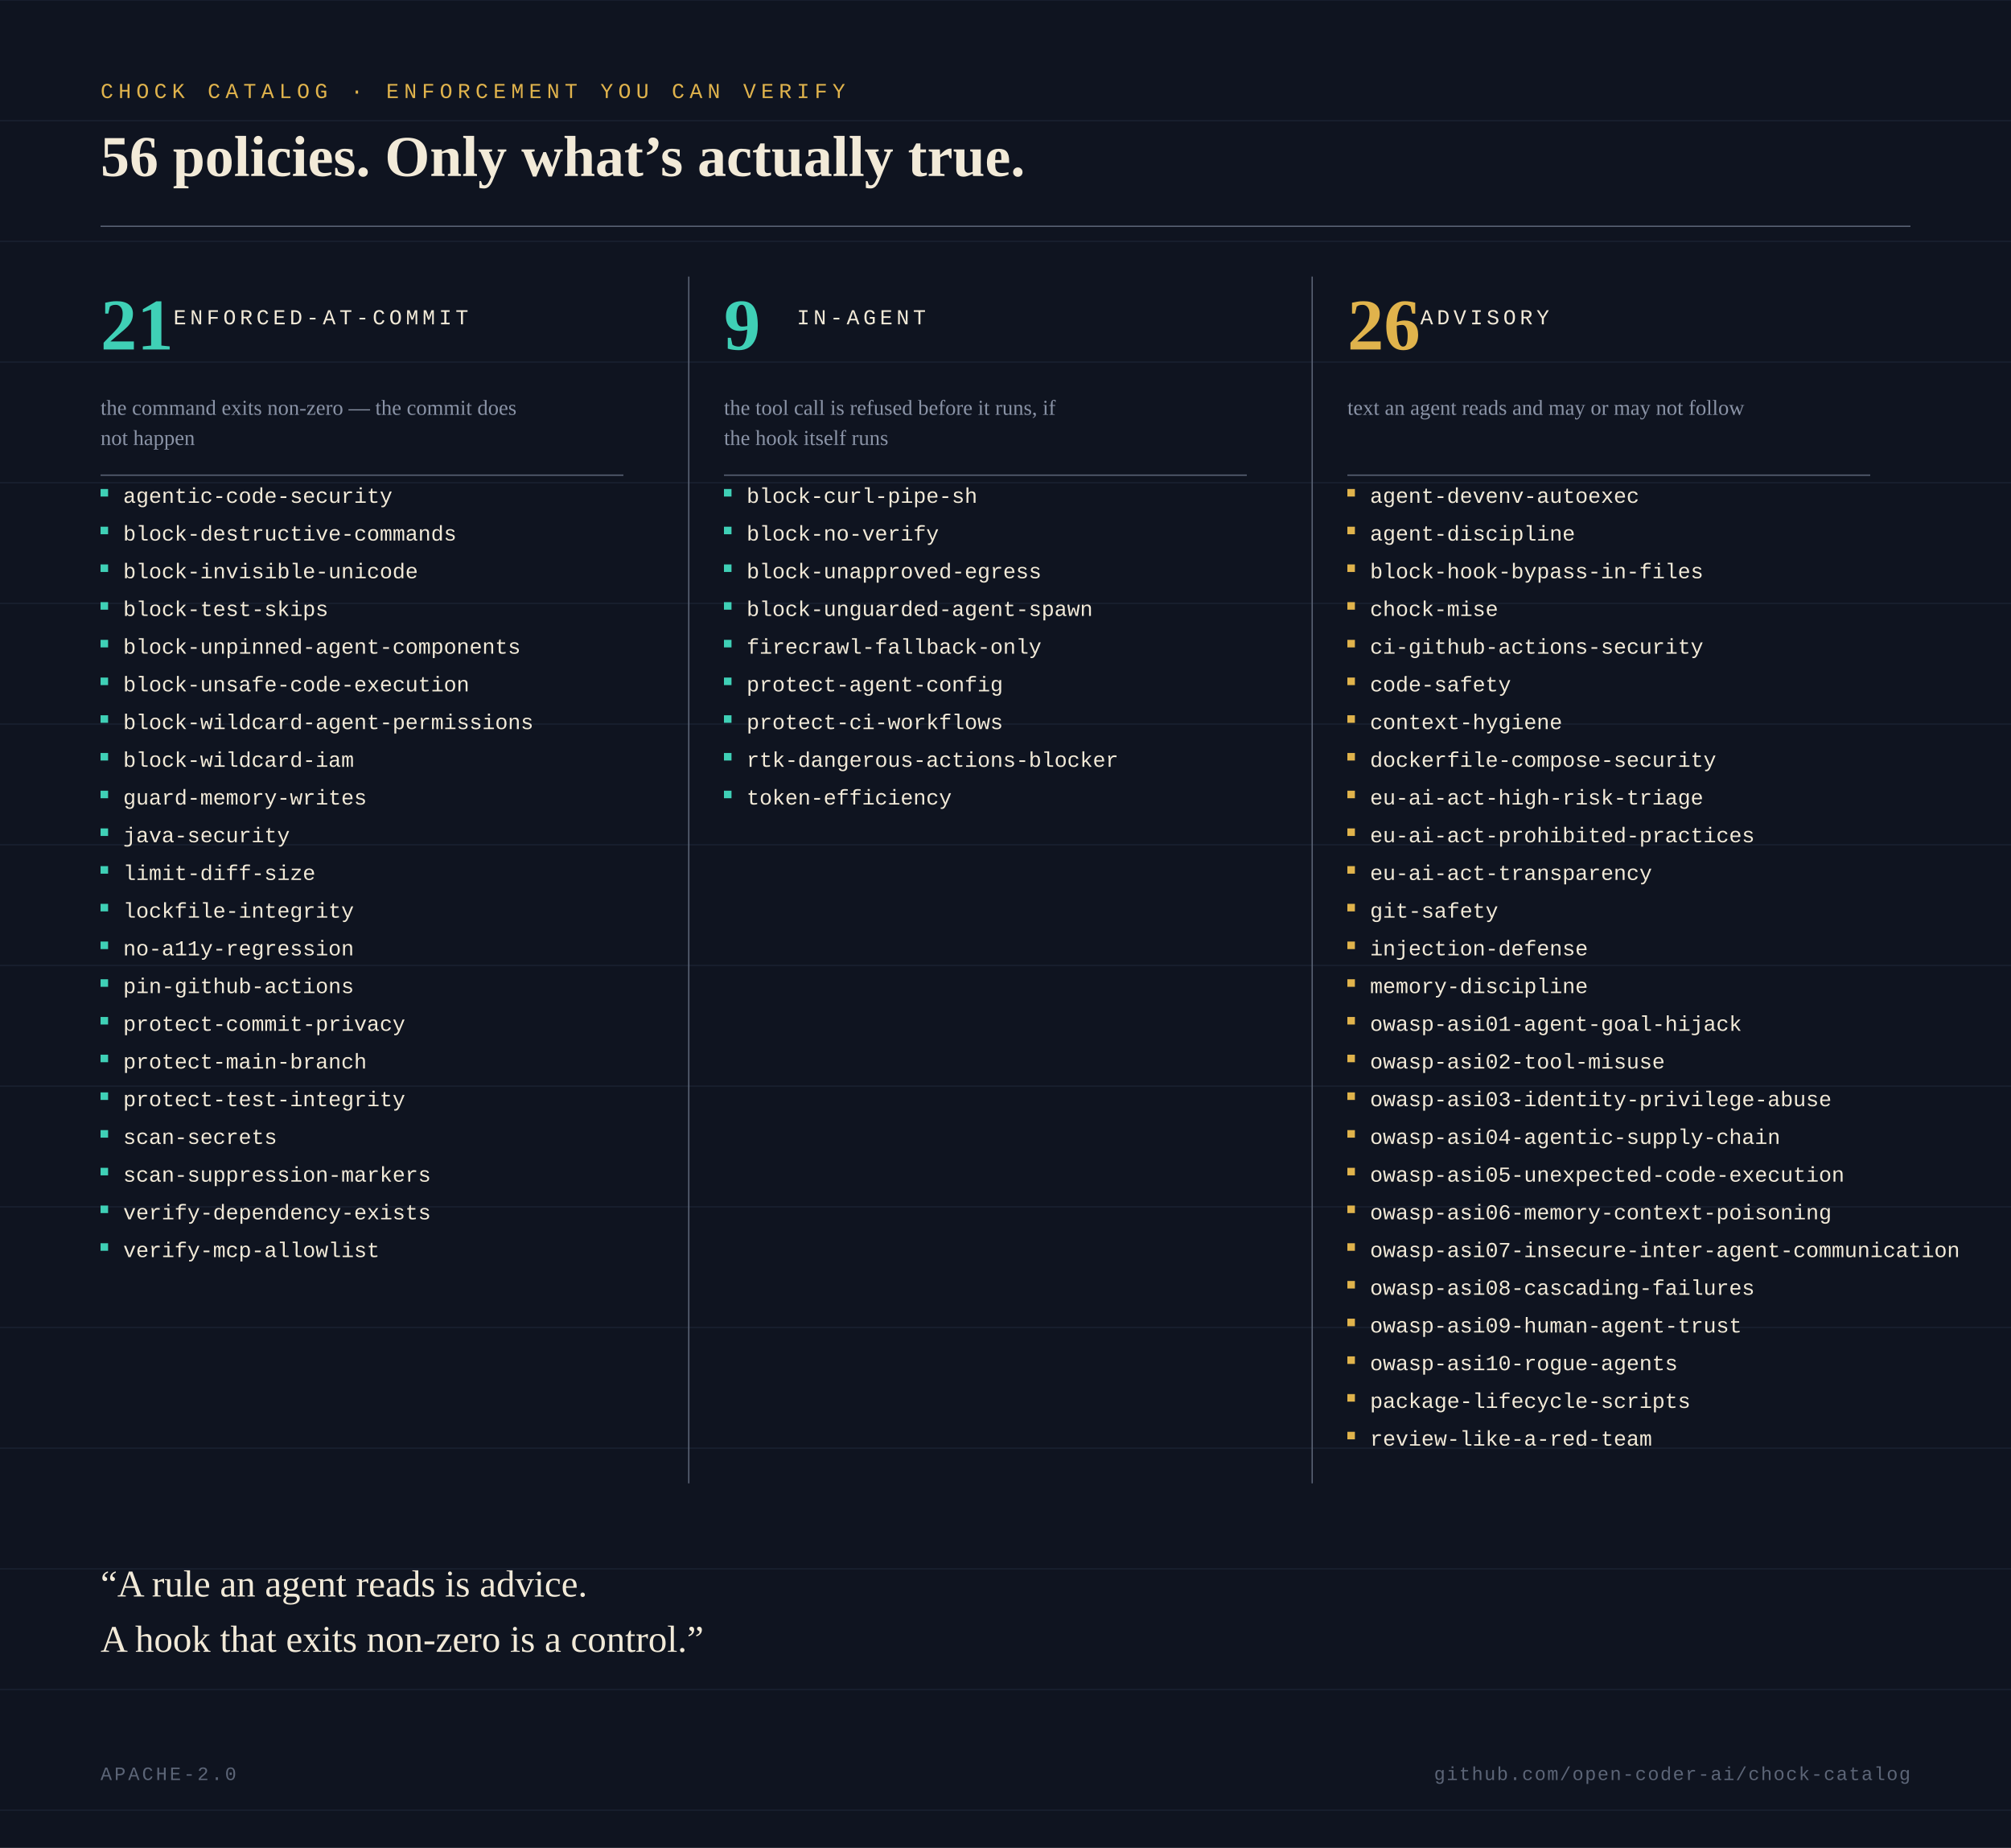
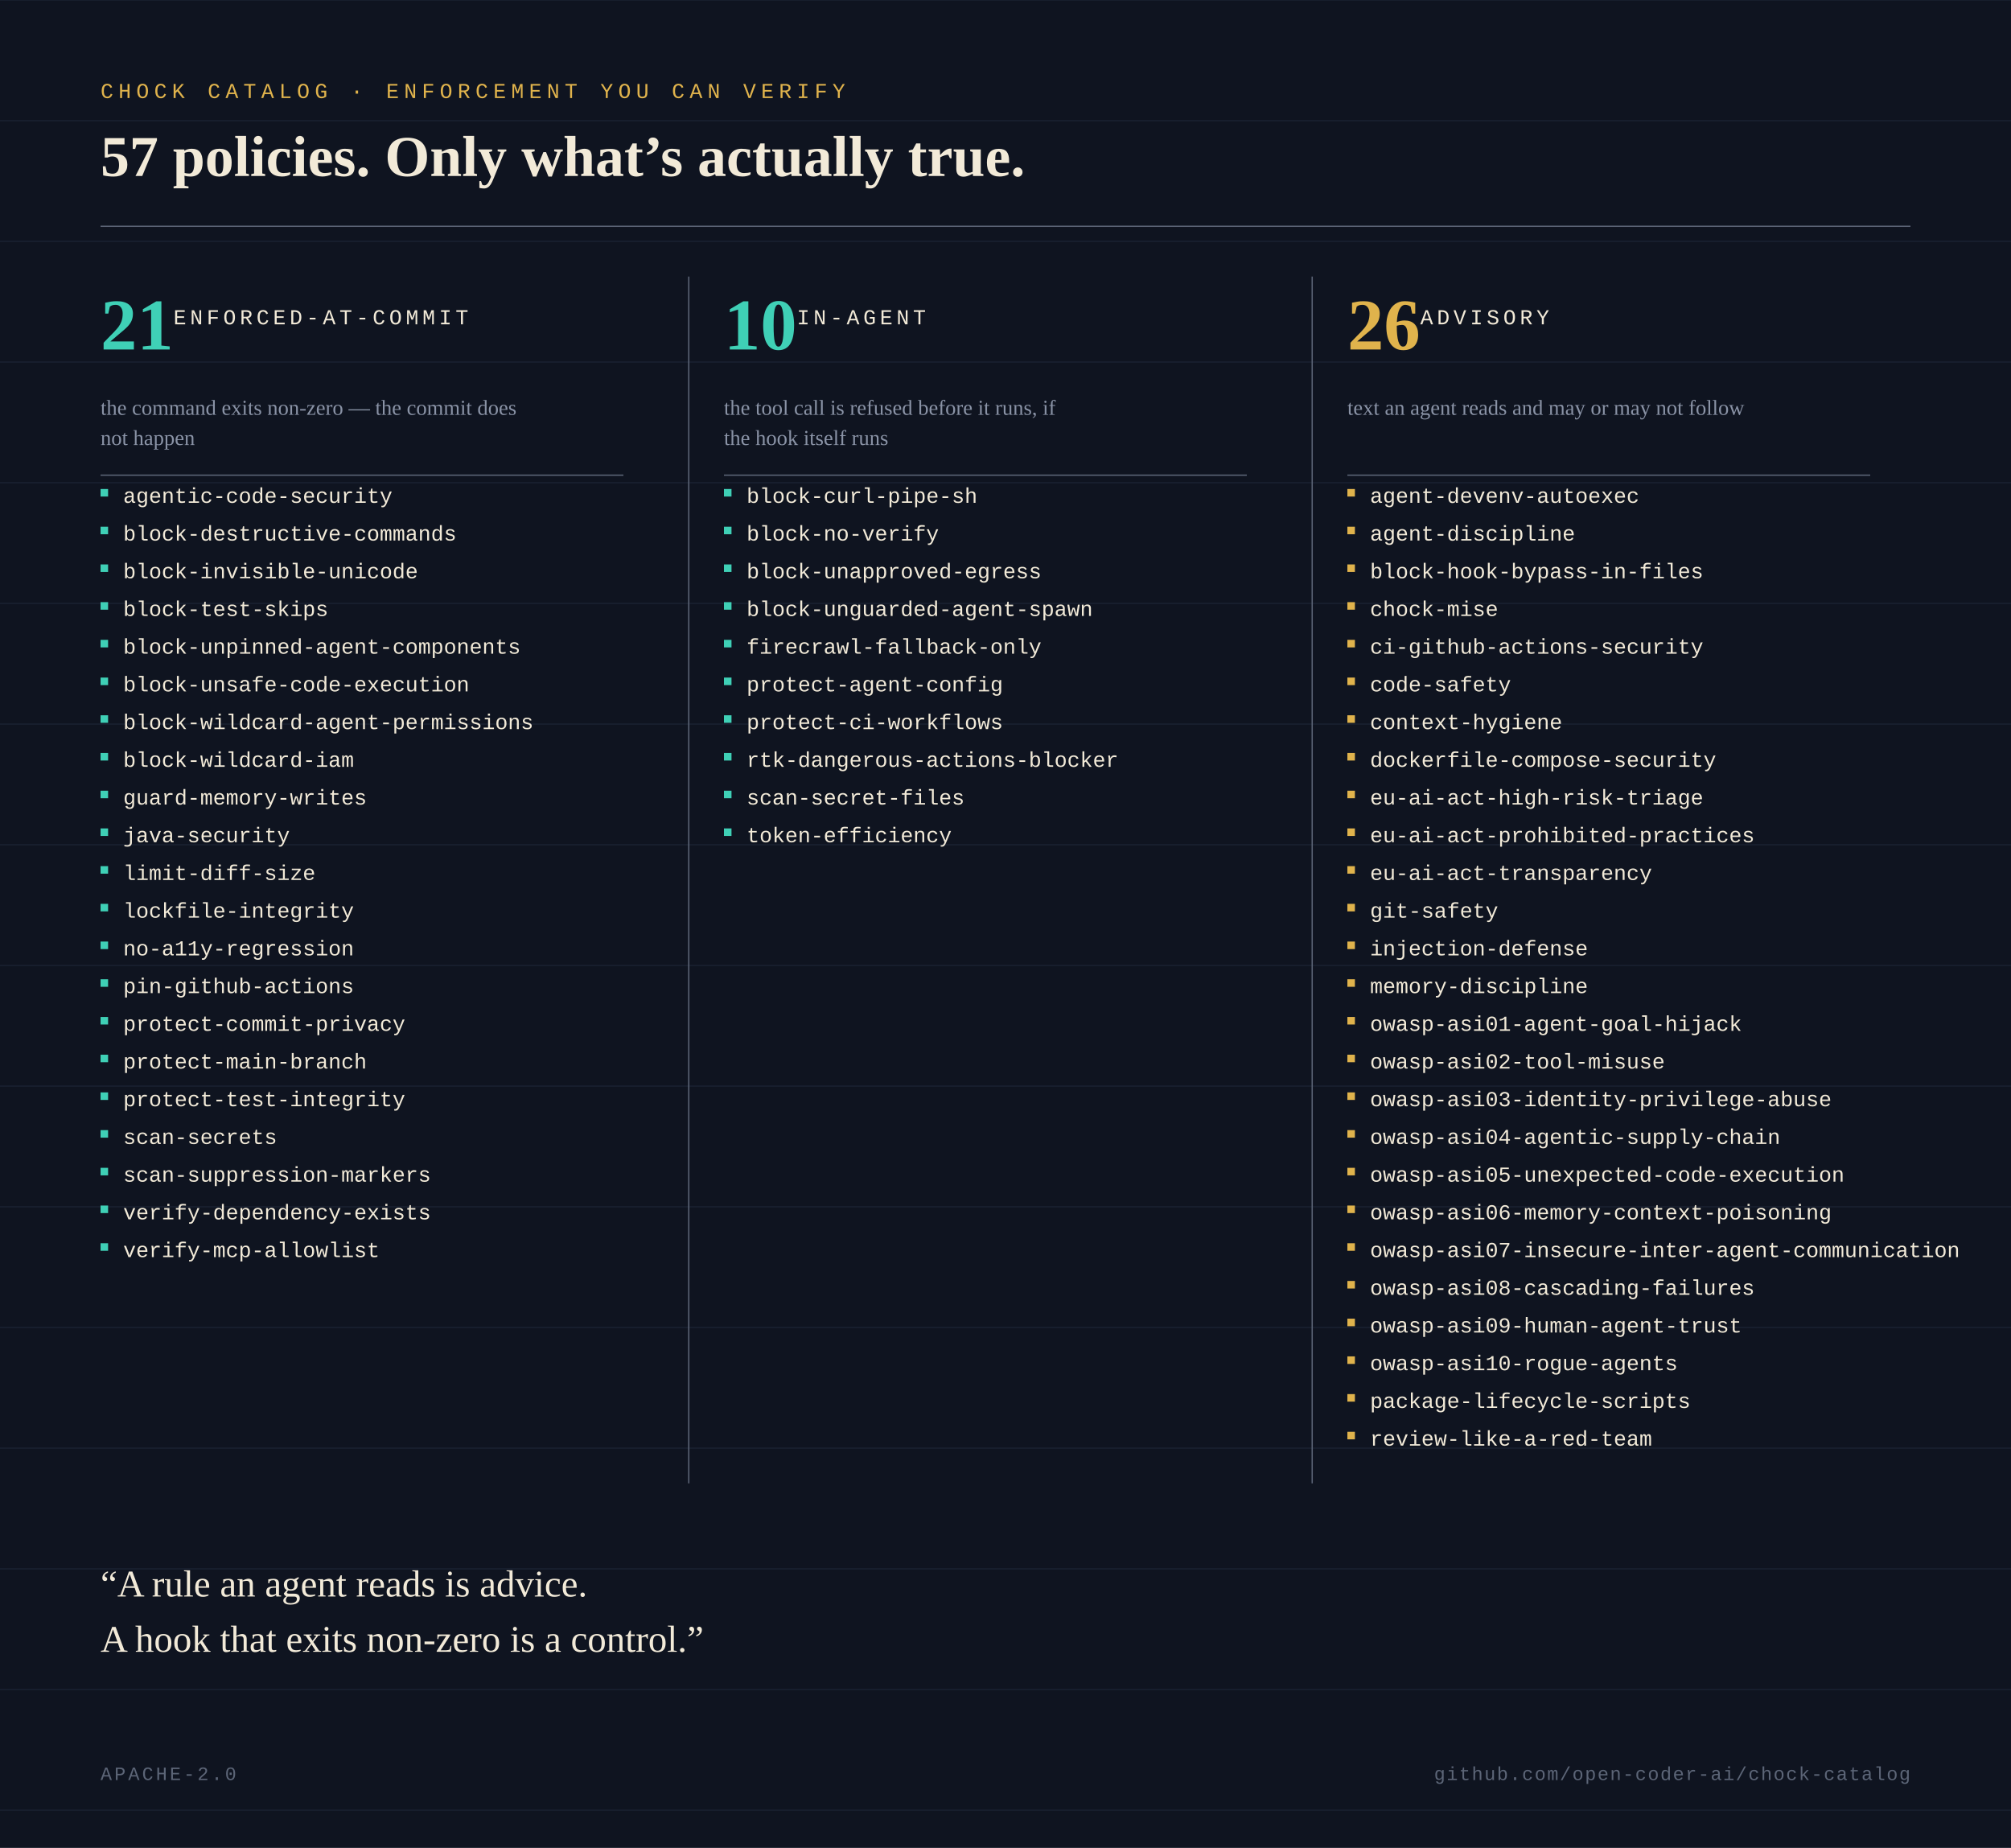
- <svg xmlns="http://www.w3.org/2000/svg" viewBox="0 0 1600 1470" width="1600" height="1470" role="img" aria-label="56 policies: 21 enforced-at-commit, 9 in-agent, 26 advisory">
+ <svg xmlns="http://www.w3.org/2000/svg" viewBox="0 0 1600 1470" width="1600" height="1470" role="img" aria-label="57 policies: 21 enforced-at-commit, 10 in-agent, 26 advisory">
  <rect width="1600" height="1470" fill="#0f1420" />
  <line x1="0" y1="0" x2="1600" y2="0" stroke="#1a2130" stroke-width="1" />
  <line x1="0" y1="96" x2="1600" y2="96" stroke="#1a2130" stroke-width="1" />
  <line x1="0" y1="192" x2="1600" y2="192" stroke="#1a2130" stroke-width="1" />
  <line x1="0" y1="288" x2="1600" y2="288" stroke="#1a2130" stroke-width="1" />
  <line x1="0" y1="384" x2="1600" y2="384" stroke="#1a2130" stroke-width="1" />
  <line x1="0" y1="480" x2="1600" y2="480" stroke="#1a2130" stroke-width="1" />
  <line x1="0" y1="576" x2="1600" y2="576" stroke="#1a2130" stroke-width="1" />
  <line x1="0" y1="672" x2="1600" y2="672" stroke="#1a2130" stroke-width="1" />
  <line x1="0" y1="768" x2="1600" y2="768" stroke="#1a2130" stroke-width="1" />
  <line x1="0" y1="864" x2="1600" y2="864" stroke="#1a2130" stroke-width="1" />
  <line x1="0" y1="960" x2="1600" y2="960" stroke="#1a2130" stroke-width="1" />
  <line x1="0" y1="1056" x2="1600" y2="1056" stroke="#1a2130" stroke-width="1" />
  <line x1="0" y1="1152" x2="1600" y2="1152" stroke="#1a2130" stroke-width="1" />
  <line x1="0" y1="1248" x2="1600" y2="1248" stroke="#1a2130" stroke-width="1" />
  <line x1="0" y1="1344" x2="1600" y2="1344" stroke="#1a2130" stroke-width="1" />
  <line x1="0" y1="1440" x2="1600" y2="1440" stroke="#1a2130" stroke-width="1" />
  <text x="80" y="78" font-family="'Cascadia Code', Consolas, 'Courier New', monospace" font-size="17" letter-spacing="4" fill="#e0b34c">CHOCK CATALOG · ENFORCEMENT YOU CAN VERIFY</text>
-   <text x="80" y="140" font-family="Georgia, 'Times New Roman', serif" font-size="46" font-weight="bold" fill="#f2ead8">56 policies. Only what’s actually true.</text>
+   <text x="80" y="140" font-family="Georgia, 'Times New Roman', serif" font-size="46" font-weight="bold" fill="#f2ead8">57 policies. Only what’s actually true.</text>
  <line x1="80" y1="180" x2="1520" y2="180" stroke="#5c6577" stroke-width="1" />
  <text x="80" y="278" font-family="Georgia, 'Times New Roman', serif" font-size="58" font-weight="bold" fill="#3fd0b6">21</text>
  <text x="138" y="258" font-family="'Cascadia Code', Consolas, 'Courier New', monospace" font-size="17" letter-spacing="3" fill="#f2ead8">ENFORCED-AT-COMMIT</text>
  <text x="80" y="330" font-family="Georgia, 'Times New Roman', serif" font-size="17" fill="#8a93a6">the command exits non-zero — the commit does</text>
  <text x="80" y="354" font-family="Georgia, 'Times New Roman', serif" font-size="17" fill="#8a93a6">not happen</text>
  <line x1="80" y1="378" x2="496" y2="378" stroke="#5c6577" stroke-width="1" />
  <rect x="80" y="389" width="6" height="6" fill="#3fd0b6" />
  <text x="98" y="400" font-family="'Cascadia Code', Consolas, 'Courier New', monospace" font-size="17" fill="#f2ead8">agentic-code-security</text>
  <rect x="80" y="419" width="6" height="6" fill="#3fd0b6" />
  <text x="98" y="430" font-family="'Cascadia Code', Consolas, 'Courier New', monospace" font-size="17" fill="#f2ead8">block-destructive-commands</text>
  <rect x="80" y="449" width="6" height="6" fill="#3fd0b6" />
  <text x="98" y="460" font-family="'Cascadia Code', Consolas, 'Courier New', monospace" font-size="17" fill="#f2ead8">block-invisible-unicode</text>
  <rect x="80" y="479" width="6" height="6" fill="#3fd0b6" />
  <text x="98" y="490" font-family="'Cascadia Code', Consolas, 'Courier New', monospace" font-size="17" fill="#f2ead8">block-test-skips</text>
  <rect x="80" y="509" width="6" height="6" fill="#3fd0b6" />
  <text x="98" y="520" font-family="'Cascadia Code', Consolas, 'Courier New', monospace" font-size="17" fill="#f2ead8">block-unpinned-agent-components</text>
  <rect x="80" y="539" width="6" height="6" fill="#3fd0b6" />
  <text x="98" y="550" font-family="'Cascadia Code', Consolas, 'Courier New', monospace" font-size="17" fill="#f2ead8">block-unsafe-code-execution</text>
  <rect x="80" y="569" width="6" height="6" fill="#3fd0b6" />
  <text x="98" y="580" font-family="'Cascadia Code', Consolas, 'Courier New', monospace" font-size="17" fill="#f2ead8">block-wildcard-agent-permissions</text>
  <rect x="80" y="599" width="6" height="6" fill="#3fd0b6" />
  <text x="98" y="610" font-family="'Cascadia Code', Consolas, 'Courier New', monospace" font-size="17" fill="#f2ead8">block-wildcard-iam</text>
  <rect x="80" y="629" width="6" height="6" fill="#3fd0b6" />
  <text x="98" y="640" font-family="'Cascadia Code', Consolas, 'Courier New', monospace" font-size="17" fill="#f2ead8">guard-memory-writes</text>
  <rect x="80" y="659" width="6" height="6" fill="#3fd0b6" />
  <text x="98" y="670" font-family="'Cascadia Code', Consolas, 'Courier New', monospace" font-size="17" fill="#f2ead8">java-security</text>
  <rect x="80" y="689" width="6" height="6" fill="#3fd0b6" />
  <text x="98" y="700" font-family="'Cascadia Code', Consolas, 'Courier New', monospace" font-size="17" fill="#f2ead8">limit-diff-size</text>
  <rect x="80" y="719" width="6" height="6" fill="#3fd0b6" />
  <text x="98" y="730" font-family="'Cascadia Code', Consolas, 'Courier New', monospace" font-size="17" fill="#f2ead8">lockfile-integrity</text>
  <rect x="80" y="749" width="6" height="6" fill="#3fd0b6" />
  <text x="98" y="760" font-family="'Cascadia Code', Consolas, 'Courier New', monospace" font-size="17" fill="#f2ead8">no-a11y-regression</text>
  <rect x="80" y="779" width="6" height="6" fill="#3fd0b6" />
  <text x="98" y="790" font-family="'Cascadia Code', Consolas, 'Courier New', monospace" font-size="17" fill="#f2ead8">pin-github-actions</text>
  <rect x="80" y="809" width="6" height="6" fill="#3fd0b6" />
  <text x="98" y="820" font-family="'Cascadia Code', Consolas, 'Courier New', monospace" font-size="17" fill="#f2ead8">protect-commit-privacy</text>
  <rect x="80" y="839" width="6" height="6" fill="#3fd0b6" />
  <text x="98" y="850" font-family="'Cascadia Code', Consolas, 'Courier New', monospace" font-size="17" fill="#f2ead8">protect-main-branch</text>
  <rect x="80" y="869" width="6" height="6" fill="#3fd0b6" />
  <text x="98" y="880" font-family="'Cascadia Code', Consolas, 'Courier New', monospace" font-size="17" fill="#f2ead8">protect-test-integrity</text>
  <rect x="80" y="899" width="6" height="6" fill="#3fd0b6" />
  <text x="98" y="910" font-family="'Cascadia Code', Consolas, 'Courier New', monospace" font-size="17" fill="#f2ead8">scan-secrets</text>
  <rect x="80" y="929" width="6" height="6" fill="#3fd0b6" />
  <text x="98" y="940" font-family="'Cascadia Code', Consolas, 'Courier New', monospace" font-size="17" fill="#f2ead8">scan-suppression-markers</text>
  <rect x="80" y="959" width="6" height="6" fill="#3fd0b6" />
  <text x="98" y="970" font-family="'Cascadia Code', Consolas, 'Courier New', monospace" font-size="17" fill="#f2ead8">verify-dependency-exists</text>
  <rect x="80" y="989" width="6" height="6" fill="#3fd0b6" />
  <text x="98" y="1000" font-family="'Cascadia Code', Consolas, 'Courier New', monospace" font-size="17" fill="#f2ead8">verify-mcp-allowlist</text>
  <line x1="548" y1="220" x2="548" y2="1180" stroke="#5c6577" stroke-width="1" />
-   <text x="576" y="278" font-family="Georgia, 'Times New Roman', serif" font-size="58" font-weight="bold" fill="#3fd0b6">9</text>
+   <text x="576" y="278" font-family="Georgia, 'Times New Roman', serif" font-size="58" font-weight="bold" fill="#3fd0b6">10</text>
  <text x="634" y="258" font-family="'Cascadia Code', Consolas, 'Courier New', monospace" font-size="17" letter-spacing="3" fill="#f2ead8">IN-AGENT</text>
  <text x="576" y="330" font-family="Georgia, 'Times New Roman', serif" font-size="17" fill="#8a93a6">the tool call is refused before it runs, if</text>
  <text x="576" y="354" font-family="Georgia, 'Times New Roman', serif" font-size="17" fill="#8a93a6">the hook itself runs</text>
  <line x1="576" y1="378" x2="992" y2="378" stroke="#5c6577" stroke-width="1" />
  <rect x="576" y="389" width="6" height="6" fill="#3fd0b6" />
  <text x="594" y="400" font-family="'Cascadia Code', Consolas, 'Courier New', monospace" font-size="17" fill="#f2ead8">block-curl-pipe-sh</text>
  <rect x="576" y="419" width="6" height="6" fill="#3fd0b6" />
  <text x="594" y="430" font-family="'Cascadia Code', Consolas, 'Courier New', monospace" font-size="17" fill="#f2ead8">block-no-verify</text>
  <rect x="576" y="449" width="6" height="6" fill="#3fd0b6" />
  <text x="594" y="460" font-family="'Cascadia Code', Consolas, 'Courier New', monospace" font-size="17" fill="#f2ead8">block-unapproved-egress</text>
  <rect x="576" y="479" width="6" height="6" fill="#3fd0b6" />
  <text x="594" y="490" font-family="'Cascadia Code', Consolas, 'Courier New', monospace" font-size="17" fill="#f2ead8">block-unguarded-agent-spawn</text>
  <rect x="576" y="509" width="6" height="6" fill="#3fd0b6" />
  <text x="594" y="520" font-family="'Cascadia Code', Consolas, 'Courier New', monospace" font-size="17" fill="#f2ead8">firecrawl-fallback-only</text>
  <rect x="576" y="539" width="6" height="6" fill="#3fd0b6" />
  <text x="594" y="550" font-family="'Cascadia Code', Consolas, 'Courier New', monospace" font-size="17" fill="#f2ead8">protect-agent-config</text>
  <rect x="576" y="569" width="6" height="6" fill="#3fd0b6" />
  <text x="594" y="580" font-family="'Cascadia Code', Consolas, 'Courier New', monospace" font-size="17" fill="#f2ead8">protect-ci-workflows</text>
  <rect x="576" y="599" width="6" height="6" fill="#3fd0b6" />
  <text x="594" y="610" font-family="'Cascadia Code', Consolas, 'Courier New', monospace" font-size="17" fill="#f2ead8">rtk-dangerous-actions-blocker</text>
  <rect x="576" y="629" width="6" height="6" fill="#3fd0b6" />
-   <text x="594" y="640" font-family="'Cascadia Code', Consolas, 'Courier New', monospace" font-size="17" fill="#f2ead8">token-efficiency</text>
+   <text x="594" y="640" font-family="'Cascadia Code', Consolas, 'Courier New', monospace" font-size="17" fill="#f2ead8">scan-secret-files</text>
+   <rect x="576" y="659" width="6" height="6" fill="#3fd0b6" />
+   <text x="594" y="670" font-family="'Cascadia Code', Consolas, 'Courier New', monospace" font-size="17" fill="#f2ead8">token-efficiency</text>
  <line x1="1044" y1="220" x2="1044" y2="1180" stroke="#5c6577" stroke-width="1" />
  <text x="1072" y="278" font-family="Georgia, 'Times New Roman', serif" font-size="58" font-weight="bold" fill="#e0b34c">26</text>
  <text x="1130" y="258" font-family="'Cascadia Code', Consolas, 'Courier New', monospace" font-size="17" letter-spacing="3" fill="#f2ead8">ADVISORY</text>
  <text x="1072" y="330" font-family="Georgia, 'Times New Roman', serif" font-size="17" fill="#8a93a6">text an agent reads and may or may not follow</text>
  <line x1="1072" y1="378" x2="1488" y2="378" stroke="#5c6577" stroke-width="1" />
  <rect x="1072" y="389" width="6" height="6" fill="#e0b34c" />
  <text x="1090" y="400" font-family="'Cascadia Code', Consolas, 'Courier New', monospace" font-size="17" fill="#f2ead8">agent-devenv-autoexec</text>
  <rect x="1072" y="419" width="6" height="6" fill="#e0b34c" />
  <text x="1090" y="430" font-family="'Cascadia Code', Consolas, 'Courier New', monospace" font-size="17" fill="#f2ead8">agent-discipline</text>
  <rect x="1072" y="449" width="6" height="6" fill="#e0b34c" />
  <text x="1090" y="460" font-family="'Cascadia Code', Consolas, 'Courier New', monospace" font-size="17" fill="#f2ead8">block-hook-bypass-in-files</text>
  <rect x="1072" y="479" width="6" height="6" fill="#e0b34c" />
  <text x="1090" y="490" font-family="'Cascadia Code', Consolas, 'Courier New', monospace" font-size="17" fill="#f2ead8">chock-mise</text>
  <rect x="1072" y="509" width="6" height="6" fill="#e0b34c" />
  <text x="1090" y="520" font-family="'Cascadia Code', Consolas, 'Courier New', monospace" font-size="17" fill="#f2ead8">ci-github-actions-security</text>
  <rect x="1072" y="539" width="6" height="6" fill="#e0b34c" />
  <text x="1090" y="550" font-family="'Cascadia Code', Consolas, 'Courier New', monospace" font-size="17" fill="#f2ead8">code-safety</text>
  <rect x="1072" y="569" width="6" height="6" fill="#e0b34c" />
  <text x="1090" y="580" font-family="'Cascadia Code', Consolas, 'Courier New', monospace" font-size="17" fill="#f2ead8">context-hygiene</text>
  <rect x="1072" y="599" width="6" height="6" fill="#e0b34c" />
  <text x="1090" y="610" font-family="'Cascadia Code', Consolas, 'Courier New', monospace" font-size="17" fill="#f2ead8">dockerfile-compose-security</text>
  <rect x="1072" y="629" width="6" height="6" fill="#e0b34c" />
  <text x="1090" y="640" font-family="'Cascadia Code', Consolas, 'Courier New', monospace" font-size="17" fill="#f2ead8">eu-ai-act-high-risk-triage</text>
  <rect x="1072" y="659" width="6" height="6" fill="#e0b34c" />
  <text x="1090" y="670" font-family="'Cascadia Code', Consolas, 'Courier New', monospace" font-size="17" fill="#f2ead8">eu-ai-act-prohibited-practices</text>
  <rect x="1072" y="689" width="6" height="6" fill="#e0b34c" />
  <text x="1090" y="700" font-family="'Cascadia Code', Consolas, 'Courier New', monospace" font-size="17" fill="#f2ead8">eu-ai-act-transparency</text>
  <rect x="1072" y="719" width="6" height="6" fill="#e0b34c" />
  <text x="1090" y="730" font-family="'Cascadia Code', Consolas, 'Courier New', monospace" font-size="17" fill="#f2ead8">git-safety</text>
  <rect x="1072" y="749" width="6" height="6" fill="#e0b34c" />
  <text x="1090" y="760" font-family="'Cascadia Code', Consolas, 'Courier New', monospace" font-size="17" fill="#f2ead8">injection-defense</text>
  <rect x="1072" y="779" width="6" height="6" fill="#e0b34c" />
  <text x="1090" y="790" font-family="'Cascadia Code', Consolas, 'Courier New', monospace" font-size="17" fill="#f2ead8">memory-discipline</text>
  <rect x="1072" y="809" width="6" height="6" fill="#e0b34c" />
  <text x="1090" y="820" font-family="'Cascadia Code', Consolas, 'Courier New', monospace" font-size="17" fill="#f2ead8">owasp-asi01-agent-goal-hijack</text>
  <rect x="1072" y="839" width="6" height="6" fill="#e0b34c" />
  <text x="1090" y="850" font-family="'Cascadia Code', Consolas, 'Courier New', monospace" font-size="17" fill="#f2ead8">owasp-asi02-tool-misuse</text>
  <rect x="1072" y="869" width="6" height="6" fill="#e0b34c" />
  <text x="1090" y="880" font-family="'Cascadia Code', Consolas, 'Courier New', monospace" font-size="17" fill="#f2ead8">owasp-asi03-identity-privilege-abuse</text>
  <rect x="1072" y="899" width="6" height="6" fill="#e0b34c" />
  <text x="1090" y="910" font-family="'Cascadia Code', Consolas, 'Courier New', monospace" font-size="17" fill="#f2ead8">owasp-asi04-agentic-supply-chain</text>
  <rect x="1072" y="929" width="6" height="6" fill="#e0b34c" />
  <text x="1090" y="940" font-family="'Cascadia Code', Consolas, 'Courier New', monospace" font-size="17" fill="#f2ead8">owasp-asi05-unexpected-code-execution</text>
  <rect x="1072" y="959" width="6" height="6" fill="#e0b34c" />
  <text x="1090" y="970" font-family="'Cascadia Code', Consolas, 'Courier New', monospace" font-size="17" fill="#f2ead8">owasp-asi06-memory-context-poisoning</text>
  <rect x="1072" y="989" width="6" height="6" fill="#e0b34c" />
  <text x="1090" y="1000" font-family="'Cascadia Code', Consolas, 'Courier New', monospace" font-size="17" fill="#f2ead8">owasp-asi07-insecure-inter-agent-communication</text>
  <rect x="1072" y="1019" width="6" height="6" fill="#e0b34c" />
  <text x="1090" y="1030" font-family="'Cascadia Code', Consolas, 'Courier New', monospace" font-size="17" fill="#f2ead8">owasp-asi08-cascading-failures</text>
  <rect x="1072" y="1049" width="6" height="6" fill="#e0b34c" />
  <text x="1090" y="1060" font-family="'Cascadia Code', Consolas, 'Courier New', monospace" font-size="17" fill="#f2ead8">owasp-asi09-human-agent-trust</text>
  <rect x="1072" y="1079" width="6" height="6" fill="#e0b34c" />
  <text x="1090" y="1090" font-family="'Cascadia Code', Consolas, 'Courier New', monospace" font-size="17" fill="#f2ead8">owasp-asi10-rogue-agents</text>
  <rect x="1072" y="1109" width="6" height="6" fill="#e0b34c" />
  <text x="1090" y="1120" font-family="'Cascadia Code', Consolas, 'Courier New', monospace" font-size="17" fill="#f2ead8">package-lifecycle-scripts</text>
  <rect x="1072" y="1139" width="6" height="6" fill="#e0b34c" />
  <text x="1090" y="1150" font-family="'Cascadia Code', Consolas, 'Courier New', monospace" font-size="17" fill="#f2ead8">review-like-a-red-team</text>
  <text x="80" y="1270" font-family="Georgia, 'Times New Roman', serif" font-size="30" fill="#f2ead8">“A rule an agent reads is advice.</text>
  <text x="80" y="1314" font-family="Georgia, 'Times New Roman', serif" font-size="30" fill="#f2ead8">A hook that exits non-zero is a control.”</text>
  <text x="80" y="1416" font-family="'Cascadia Code', Consolas, 'Courier New', monospace" font-size="15" letter-spacing="2" fill="#5c6577">APACHE-2.0</text>
  <text x="1520" y="1416" text-anchor="end" font-family="'Cascadia Code', Consolas, 'Courier New', monospace" font-size="15" letter-spacing="1" fill="#5c6577">github.com/open-coder-ai/chock-catalog</text>
</svg>
